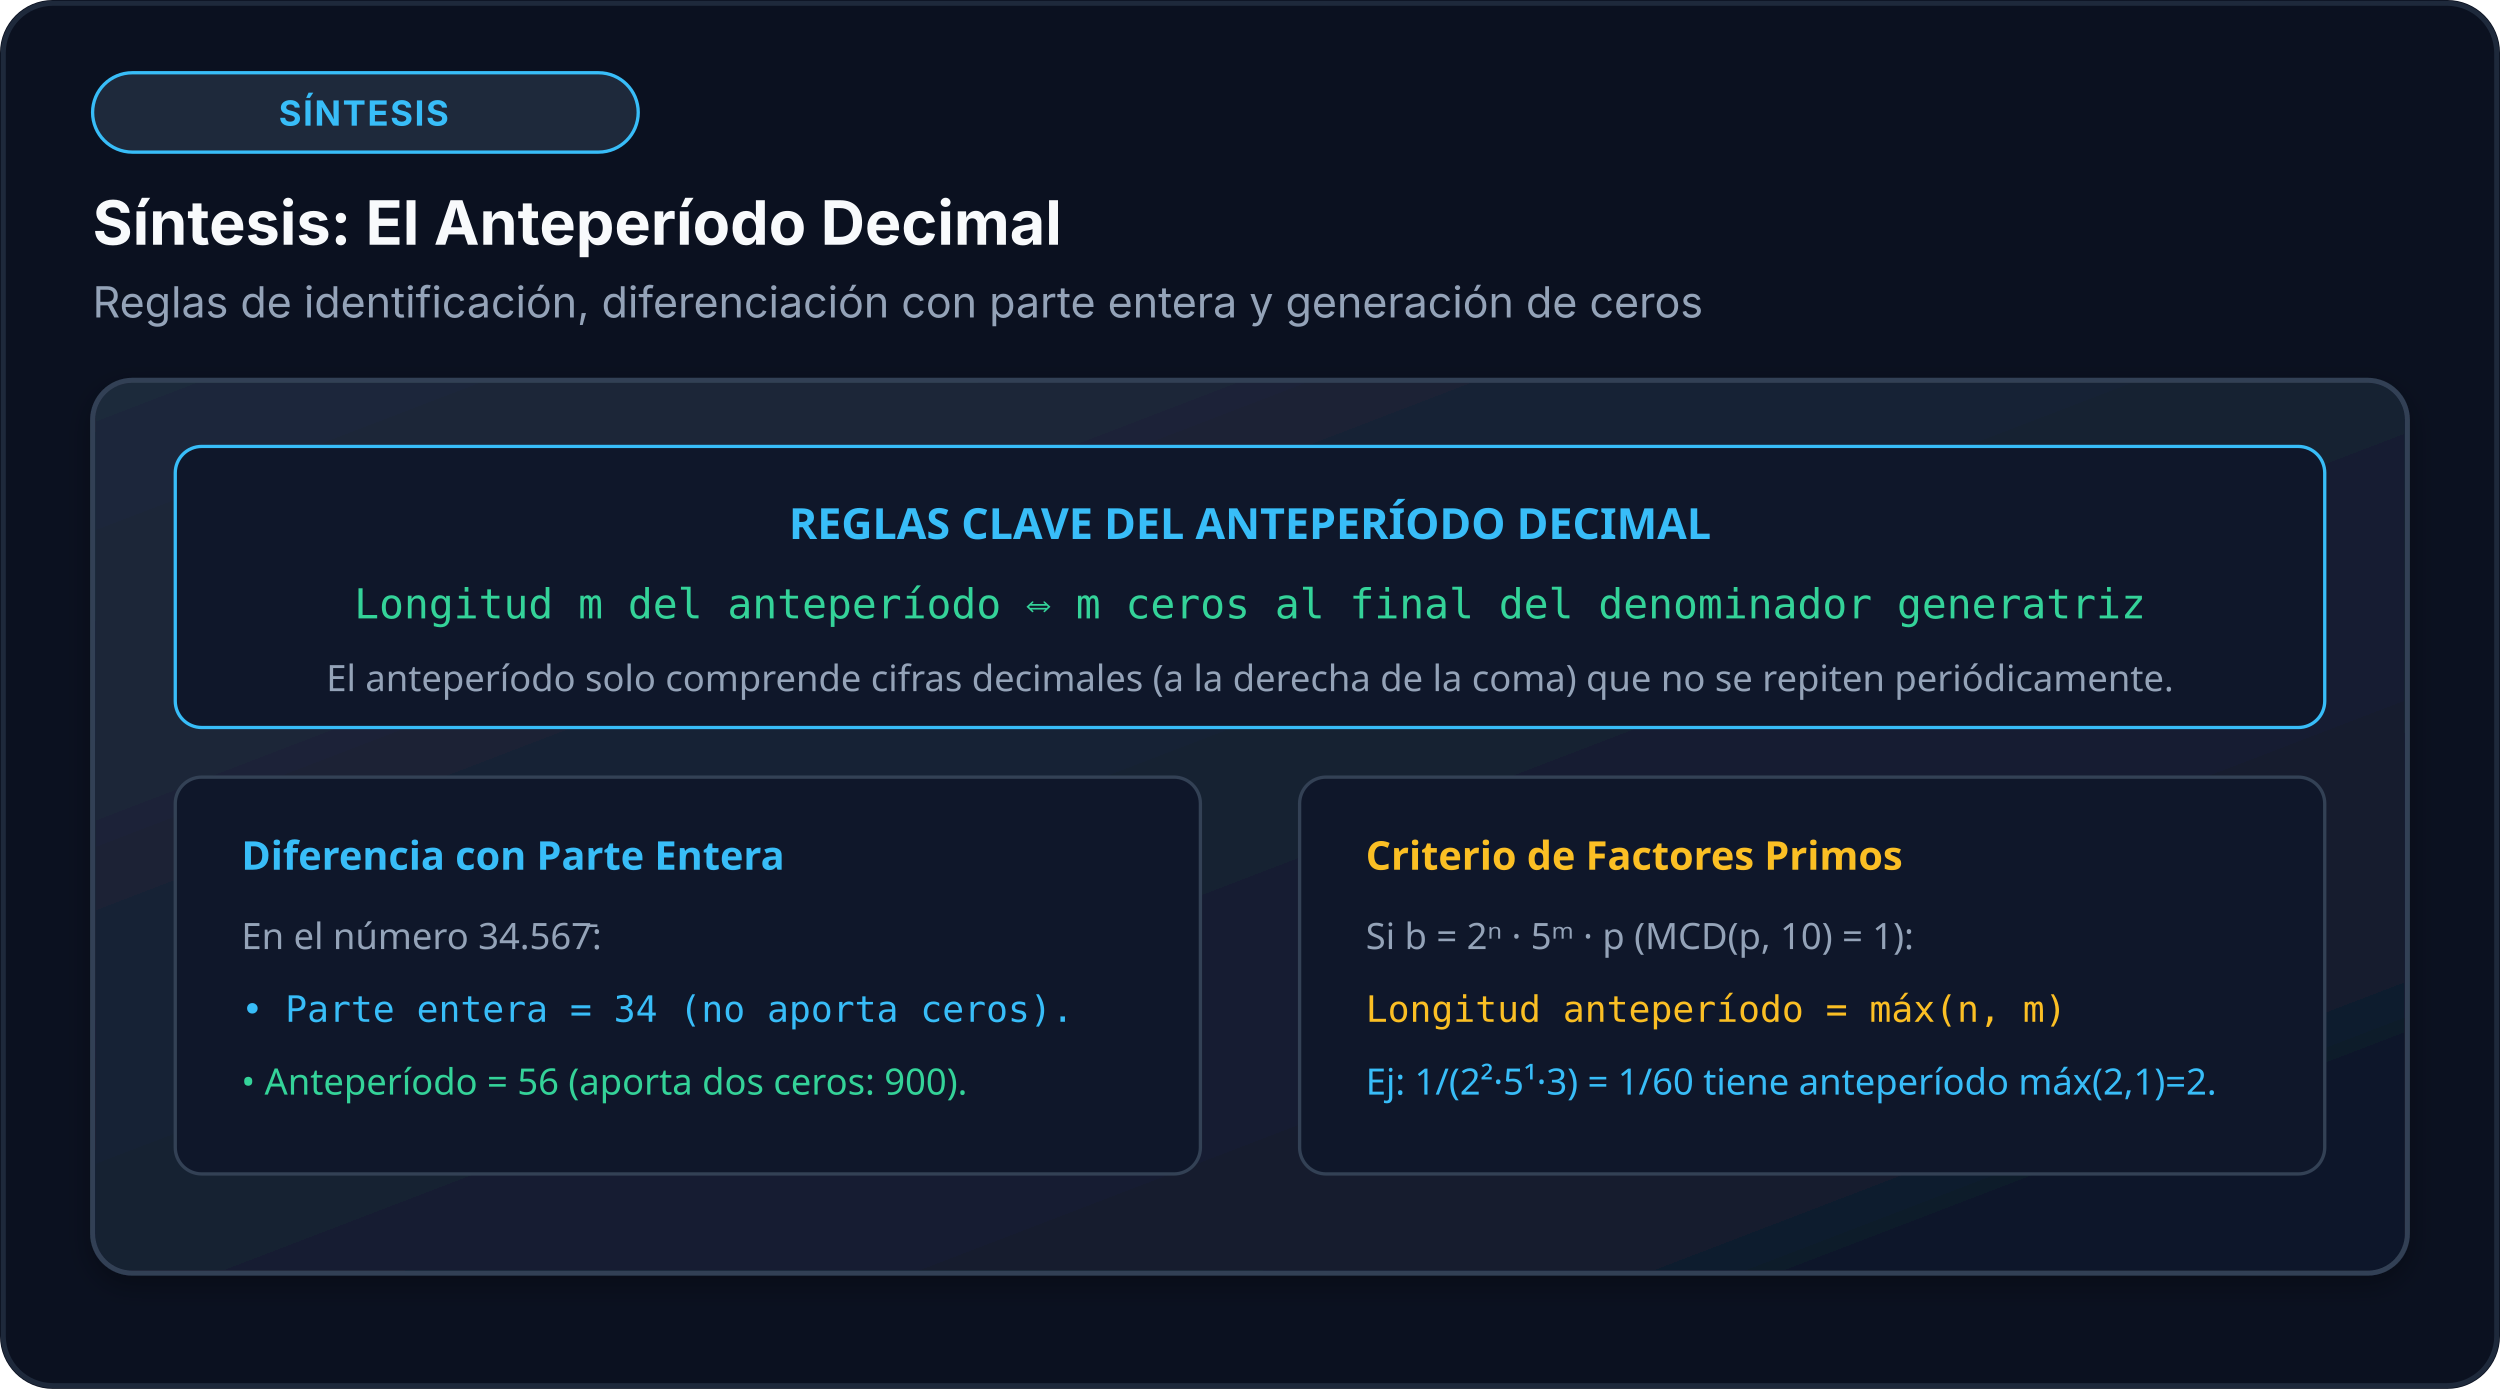
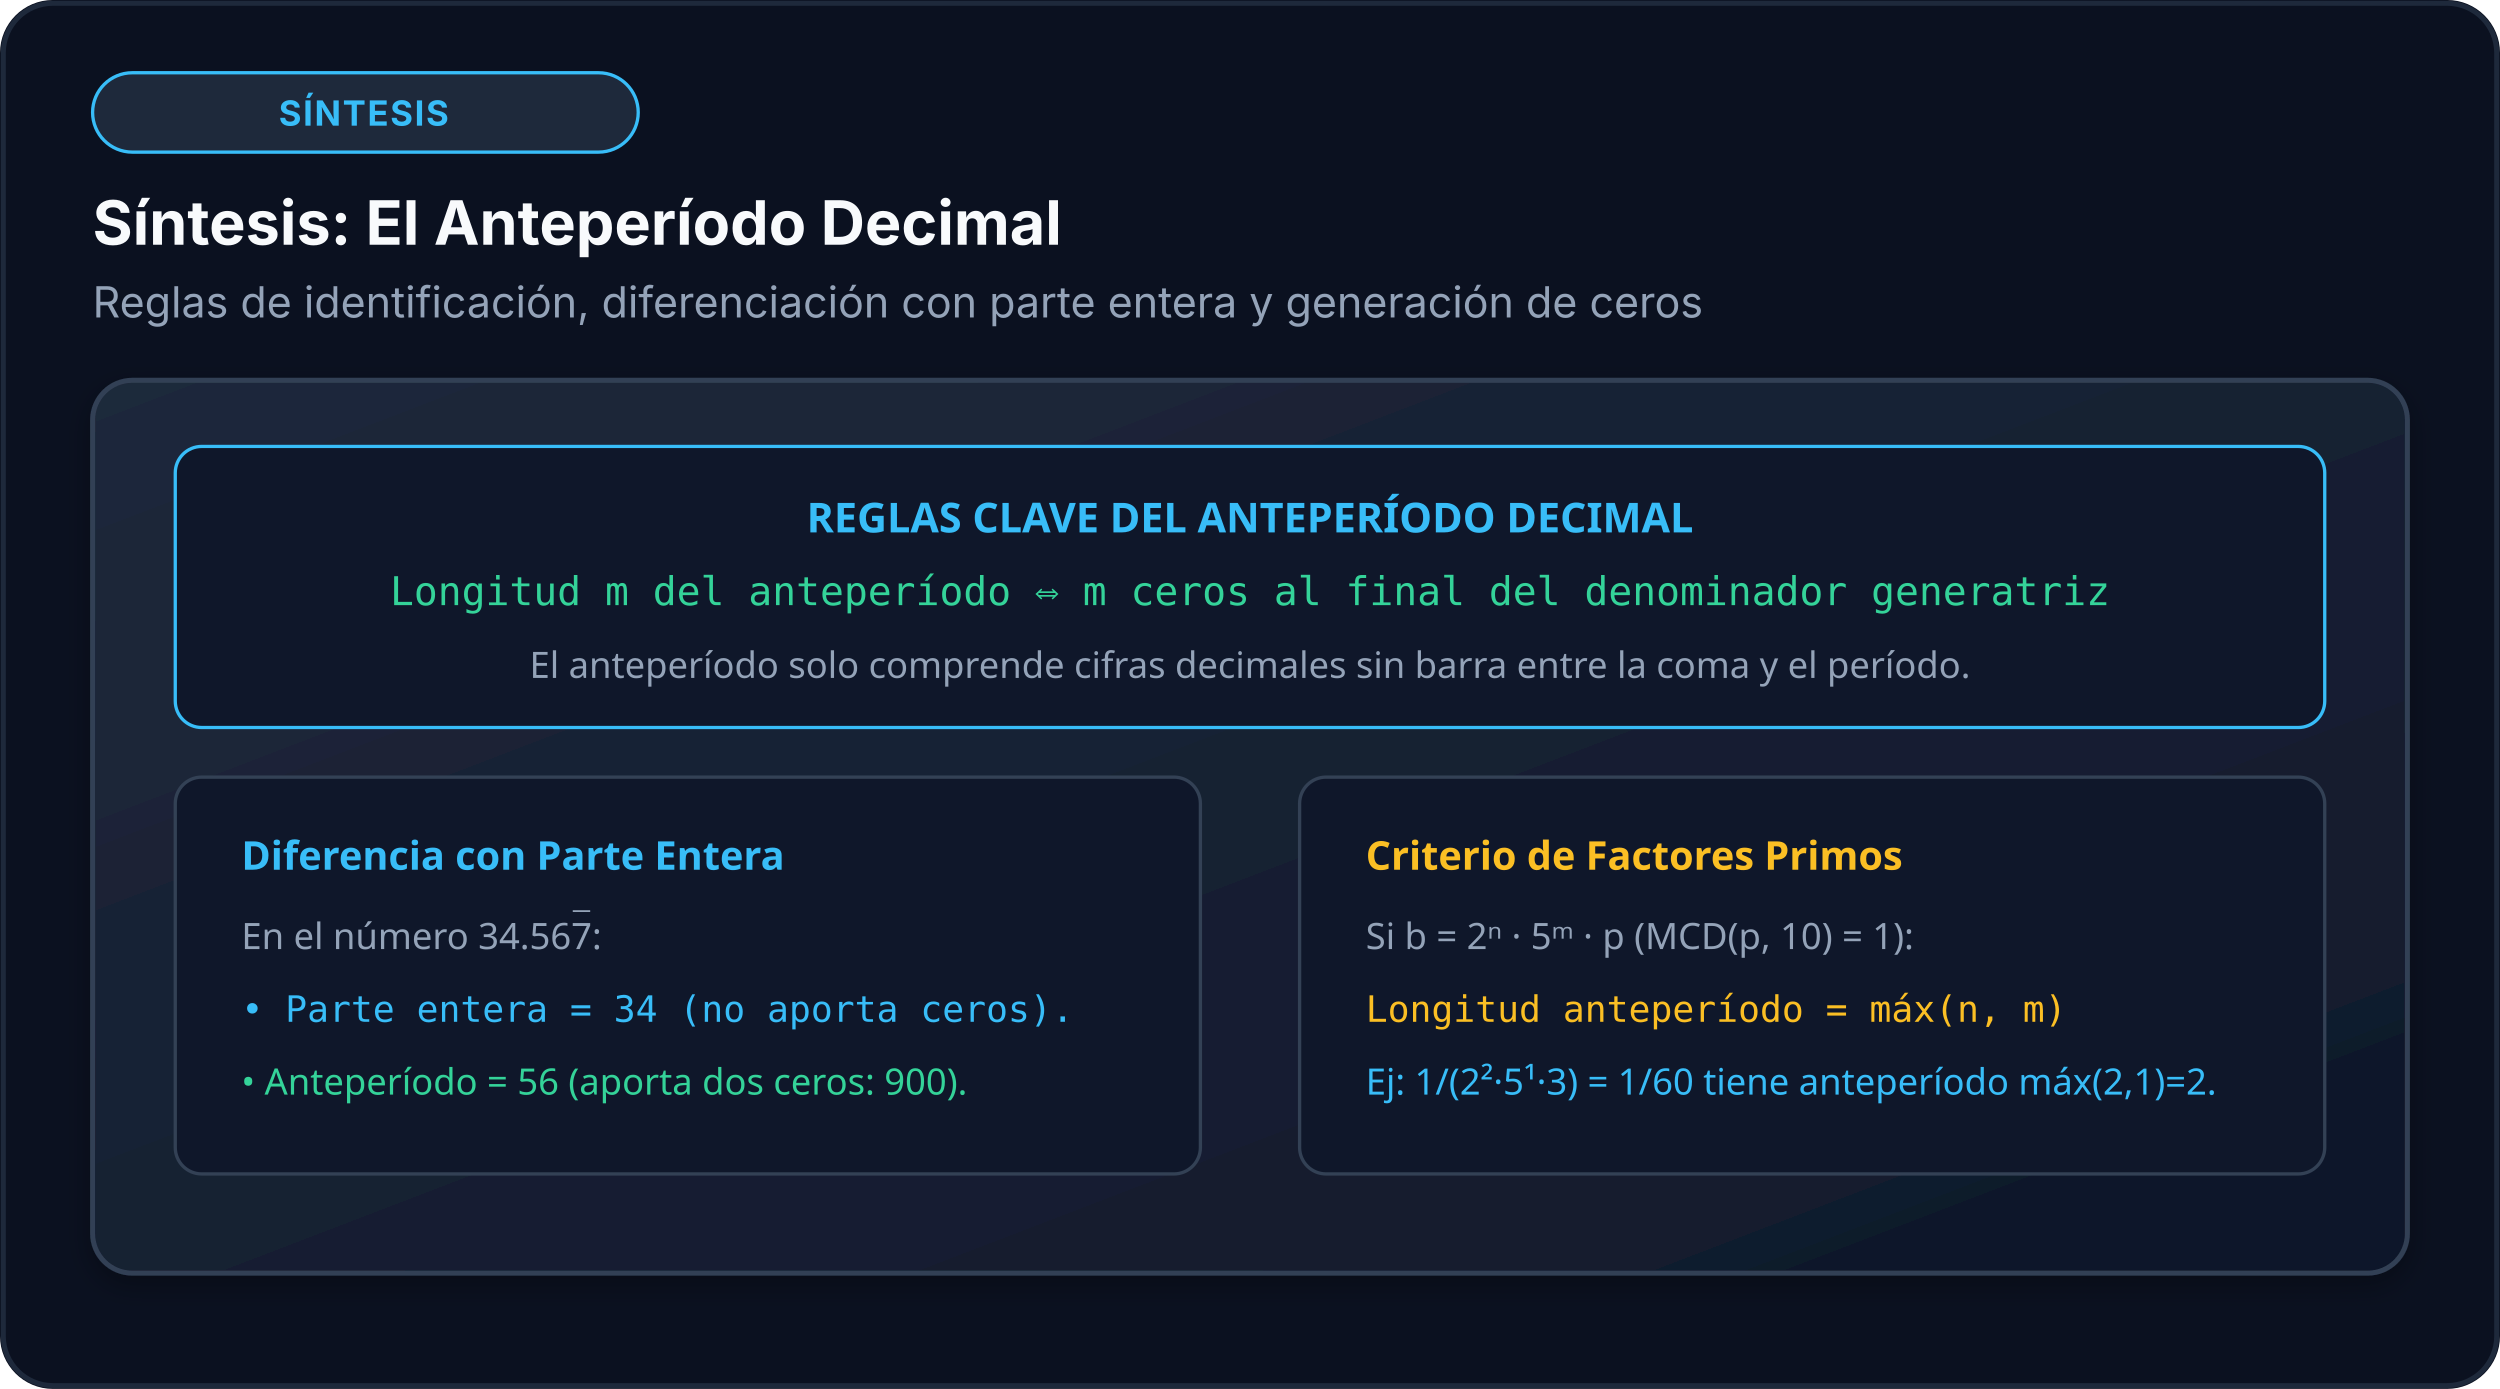
<svg xmlns="http://www.w3.org/2000/svg" viewBox="0 0 756 420" width="100%" height="100%">
  <defs>
    <linearGradient id="cardGrad" x1="0%" y1="0%" x2="100%" y2="100%">
      <stop offset="0%" stop-color="#1e293b" />
      <stop offset="100%" stop-color="#0f172a" />
    </linearGradient>
    <filter id="shadow" x="-4%" y="-4%" width="108%" height="112%">
      <feDropShadow dx="0" dy="3" stdDeviation="4" flood-color="#000000" flood-opacity="0.3" />
    </filter>
  </defs>
  <rect width="756" height="420" rx="16" fill="#0b1120" />
  <rect x="1" y="1" width="754" height="418" rx="15" fill="none" stroke="#1e293b" stroke-width="1.5" />
  <g transform="translate(28, 22)">
    <rect x="0" y="0" width="165" height="24" rx="12" fill="#1e293b" stroke="#38bdf8" stroke-width="1" />
    <text x="82" y="16" fill="#38bdf8" font-family="system-ui, -apple-system, sans-serif" font-size="10.5" font-weight="700" text-anchor="middle" letter-spacing="0.5">SÍNTESIS</text>
    <text x="0" y="52" fill="#f8fafc" font-family="system-ui, -apple-system, sans-serif" font-size="18.5" font-weight="700">Síntesis: El Anteperíodo Decimal</text>
    <text x="0" y="74" fill="#94a3b8" font-family="system-ui, -apple-system, sans-serif" font-size="13">Reglas de identificación, diferenciación con parte entera y generación de ceros</text>
  </g>
  <g transform="translate(28, 115)">
    <rect width="700" height="270" rx="12" fill="url(#cardGrad)" stroke="#334155" stroke-width="1.5" filter="url(#shadow)" />
    <g transform="translate(25, 20)">
      <rect width="650" height="85" rx="8" fill="#0f172a" stroke="#38bdf8" />
-       <text x="325" y="28" fill="#38bdf8" font-family="system-ui, sans-serif" font-size="13" font-weight="700" text-anchor="middle">REGLAS CLAVE DEL ANTEPERÍODO DECIMAL</text>
-       <text x="325" y="52" fill="#34d399" font-family="monospace" font-size="12.5" text-anchor="middle">Longitud m del anteperíodo  ⟺  m ceros al final del denominador generatriz</text>
-       <text x="325" y="74" fill="#94a3b8" font-family="system-ui, sans-serif" font-size="11" text-anchor="middle">El anteperíodo solo comprende cifras decimales (a la derecha de la coma) que no se repiten periódicamente.</text>
+       <text x="325" y="26" fill="#38bdf8" font-family="system-ui, sans-serif" font-size="12.5" font-weight="700" text-anchor="middle">REGLAS CLAVE DEL ANTEPERÍODO DECIMAL</text>
+       <text x="325" y="48" fill="#34d399" font-family="monospace" font-size="12" text-anchor="middle">Longitud m del anteperíodo  ⟺  m ceros al final del denominador generatriz</text>
+       <text x="325" y="70" fill="#94a3b8" font-family="system-ui, sans-serif" font-size="11" text-anchor="middle">El anteperíodo solo comprende cifras decimales sin barra entre la coma y el período.</text>
    </g>
    <g transform="translate(25, 120)">
      <rect width="310" height="120" rx="8" fill="#0f172a" stroke="#334155" />
      <text x="20" y="28" fill="#38bdf8" font-family="system-ui, sans-serif" font-size="12" font-weight="700">Diferencia con Parte Entera</text>
-       <text x="20" y="52" fill="#94a3b8" font-family="system-ui, sans-serif" font-size="11">En el número 34.567̄:</text>
+       <text x="20" y="52" fill="#94a3b8" font-family="system-ui, sans-serif" font-size="11">En el número 34.56<tspan style="text-decoration: overline">7</tspan>:</text>
      <text x="20" y="74" fill="#38bdf8" font-family="monospace" font-size="11">• Parte entera = 34 (no aporta ceros).</text>
      <text x="20" y="96" fill="#34d399" font-family="system-ui, sans-serif" font-size="11">• Anteperíodo = 56 (aporta dos ceros: 900).</text>
    </g>
    <g transform="translate(365, 120)">
      <rect width="310" height="120" rx="8" fill="#0f172a" stroke="#334155" />
      <text x="20" y="28" fill="#fbbf24" font-family="system-ui, sans-serif" font-size="12" font-weight="700">Criterio de Factores Primos</text>
      <text x="20" y="52" fill="#94a3b8" font-family="system-ui, sans-serif" font-size="11">Si b = 2ⁿ · 5ᵐ · p (MCD(p, 10) = 1):</text>
      <text x="20" y="74" fill="#fbbf24" font-family="monospace" font-size="11">Longitud anteperíodo = máx(n, m)</text>
      <text x="20" y="96" fill="#38bdf8" font-family="system-ui, sans-serif" font-size="11">Ej: 1/(2²·5¹·3) = 1/60 tiene anteperíodo máx(2,1)=2.</text>
    </g>
  </g>
</svg>
